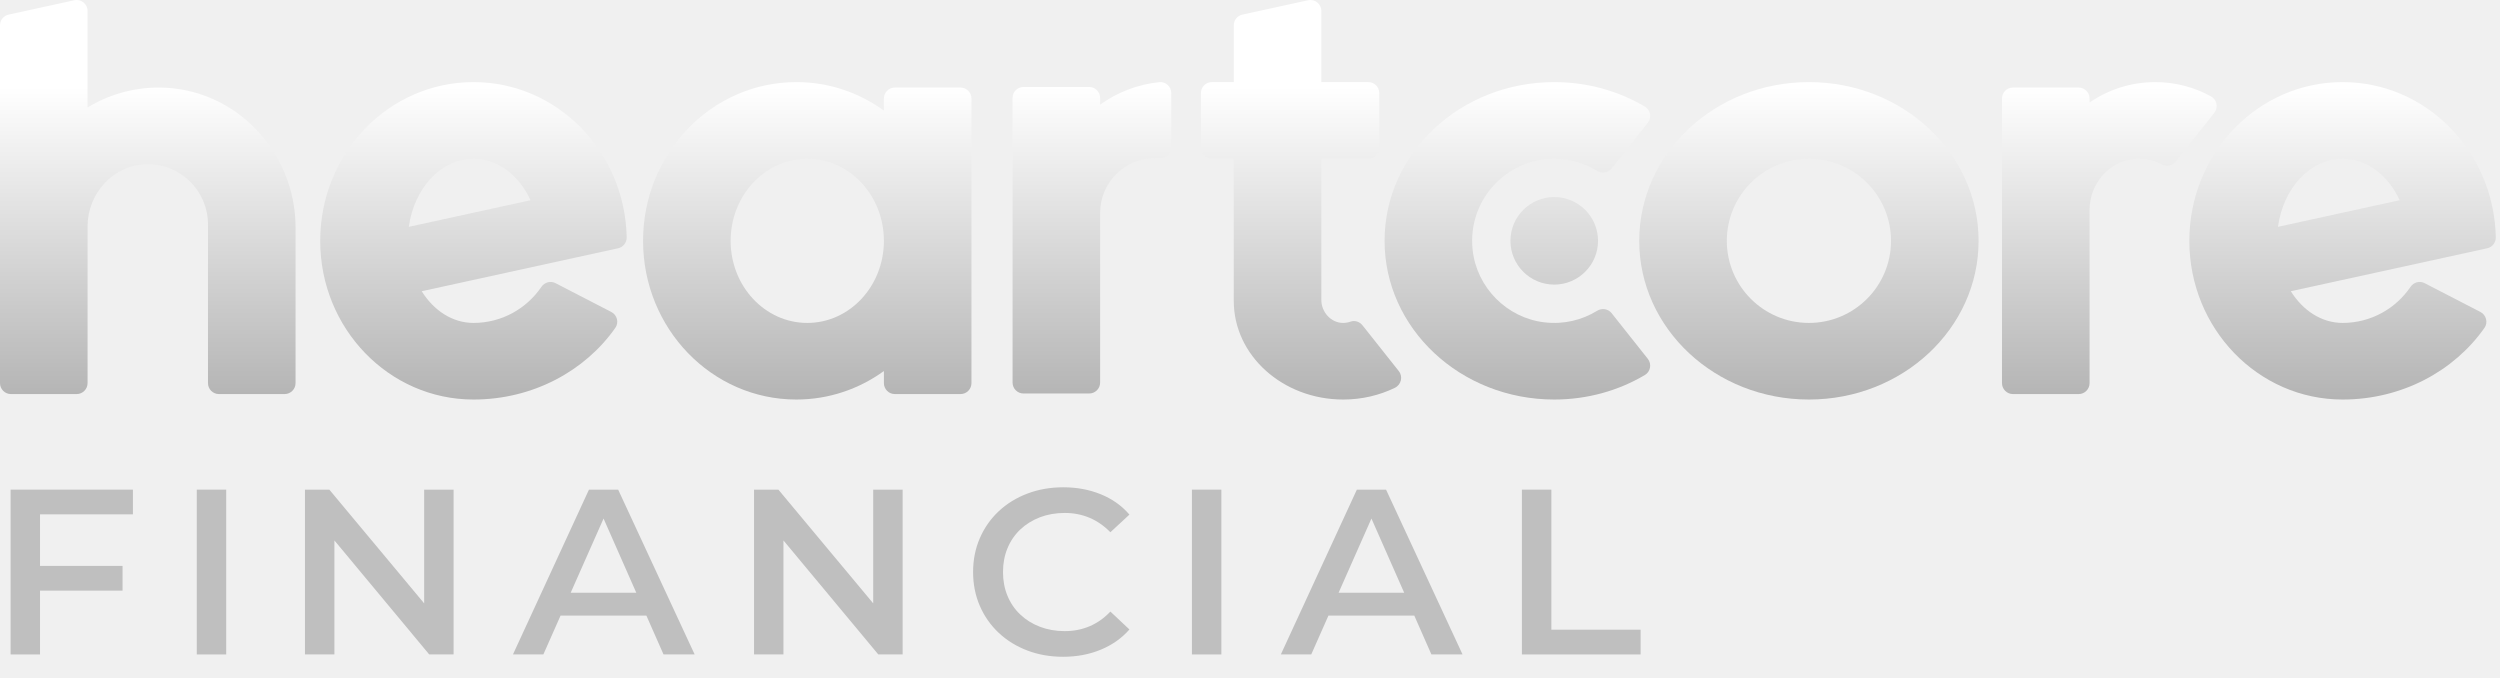
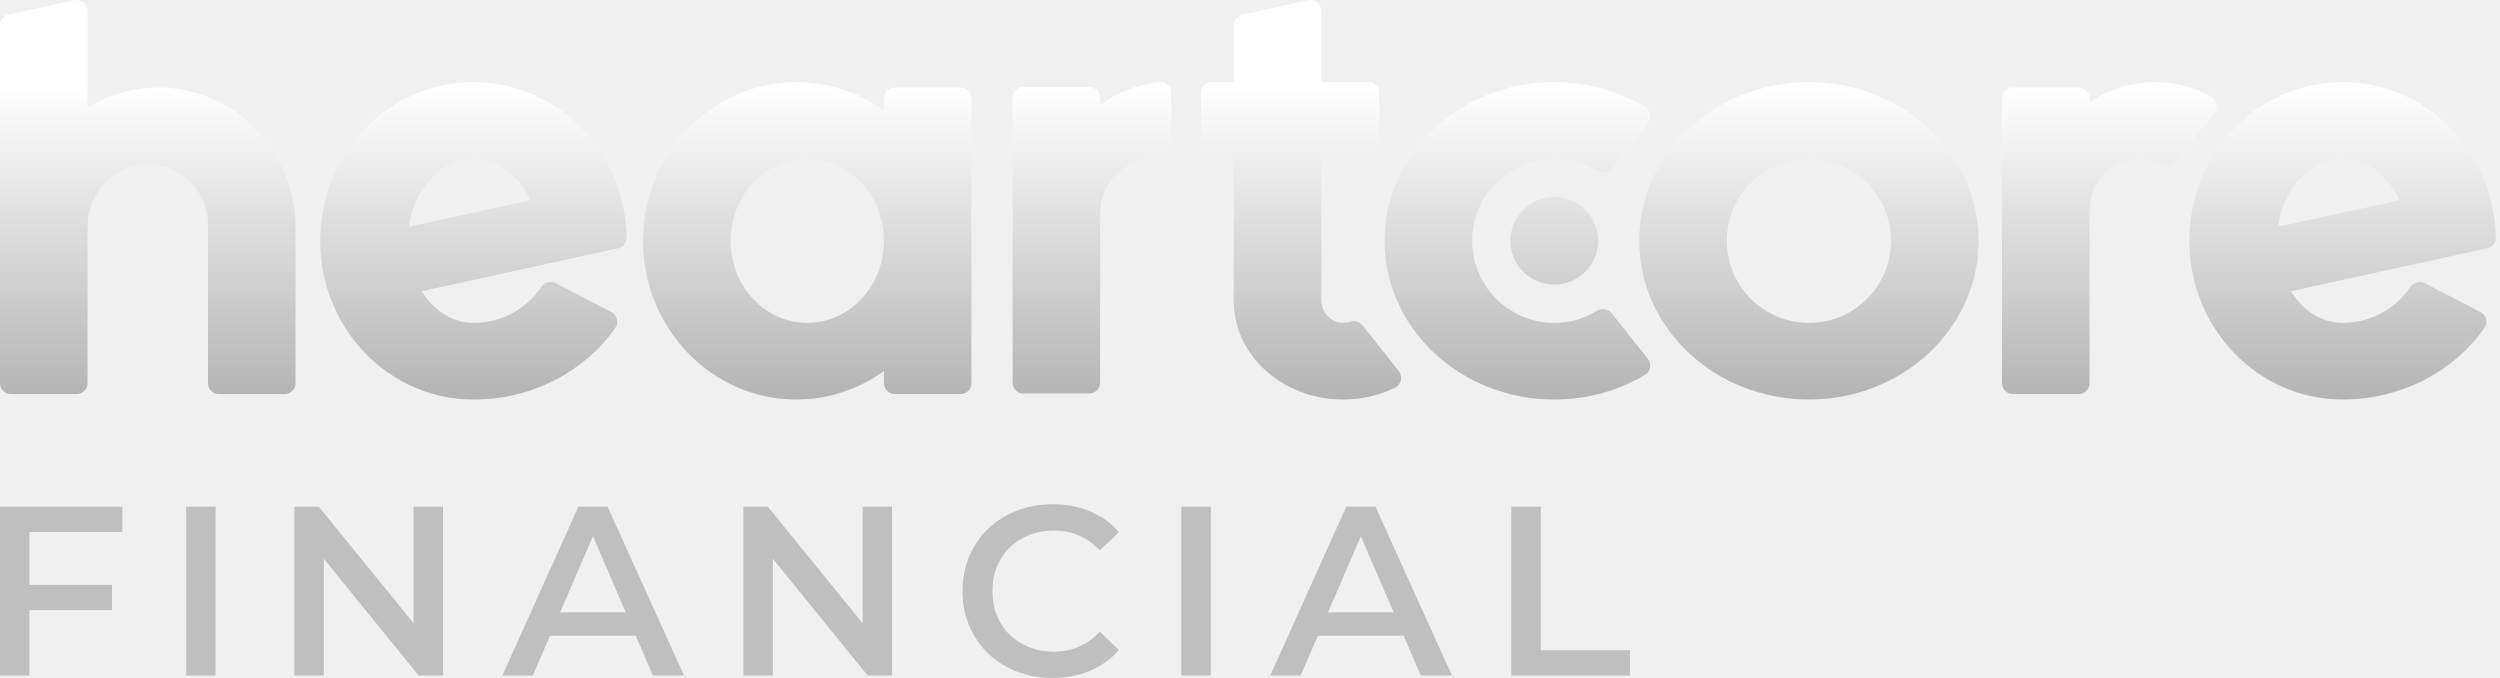
<svg xmlns="http://www.w3.org/2000/svg" width="118" height="32" viewBox="0 0 118 32" fill="none">
-   <g clip-path="url(#clip0_2072_382)">
-     <path d="M27.799 23.111L24.212 30.889H25.647L26.459 29.055H30.509L31.318 30.889H32.787L29.177 23.111H27.799ZM26.936 27.978L28.488 24.475L30.033 27.978H26.936Z" fill="#BFBFBF" />
-     <path d="M20.02 28.478L15.545 23.111H14.394V30.889H15.784V25.509L20.259 30.889H21.41V23.111H20.02V28.478Z" fill="#BFBFBF" />
-     <path d="M10.677 23.111H9.288V30.889H10.677V23.111Z" fill="#BFBFBF" />
-     <path d="M0.5 30.889H1.889V27.878H5.784V26.711H1.889V24.277H6.274V23.111H0.5V30.889Z" fill="#BFBFBF" />
-     <path d="M41.215 28.478L36.74 23.111H35.59V30.889H36.979V25.509L41.455 30.889H42.605V23.111H41.215V28.478Z" fill="#BFBFBF" />
-     <path d="M64.044 23.111L60.456 30.889H61.891L62.703 29.055H66.754L67.562 30.889H69.032L65.422 23.111H64.044ZM63.181 27.978L64.732 24.475L66.278 27.978H63.181Z" fill="#BFBFBF" />
-     <path d="M73.224 29.722V23.111H71.834V30.889H77.437V29.722H73.224Z" fill="#BFBFBF" />
-     <path d="M57.648 23.111H56.259V30.889H57.648V23.111Z" fill="#BFBFBF" />
-     <path d="M48.156 24.994C48.418 24.746 48.727 24.554 49.084 24.416C49.441 24.28 49.832 24.211 50.257 24.211C50.675 24.211 51.064 24.287 51.424 24.439C51.785 24.591 52.114 24.819 52.41 25.122L53.309 24.289C52.945 23.866 52.493 23.546 51.954 23.328C51.415 23.109 50.827 23 50.189 23C49.581 23 49.018 23.098 48.498 23.295C47.978 23.491 47.526 23.769 47.142 24.128C46.759 24.487 46.461 24.911 46.249 25.4C46.036 25.889 45.93 26.422 45.93 27C45.93 27.578 46.036 28.111 46.249 28.6C46.461 29.089 46.759 29.513 47.142 29.872C47.526 30.231 47.976 30.509 48.492 30.705C49.008 30.901 49.57 31 50.178 31C50.823 31 51.415 30.889 51.954 30.666C52.493 30.444 52.945 30.126 53.309 29.711L52.41 28.866C52.114 29.178 51.785 29.409 51.424 29.561C51.064 29.713 50.675 29.789 50.257 29.789C49.832 29.789 49.441 29.72 49.084 29.583C48.727 29.446 48.418 29.254 48.156 29.005C47.894 28.757 47.693 28.463 47.553 28.122C47.412 27.781 47.342 27.407 47.342 27C47.342 26.593 47.412 26.218 47.553 25.878C47.693 25.537 47.894 25.243 48.156 24.994V24.994Z" fill="#BFBFBF" />
-     <path d="M45.337 4.133H42.237C41.951 4.133 41.72 4.365 41.72 4.65V5.22C40.548 4.373 39.124 3.875 37.587 3.875C33.592 3.875 30.353 7.229 30.353 11.367C30.353 15.504 33.592 18.858 37.587 18.858C39.124 18.858 40.548 18.36 41.72 17.513V18.083C41.72 18.369 41.951 18.6 42.237 18.6H45.337C45.622 18.6 45.853 18.369 45.853 18.083V4.65C45.853 4.364 45.622 4.133 45.337 4.133ZM38.103 15.242C36.106 15.242 34.486 13.507 34.486 11.367C34.486 9.227 36.106 7.492 38.103 7.492C40.101 7.492 41.72 9.227 41.72 11.367C41.72 13.507 40.101 15.242 38.103 15.242Z" fill="url(#paint0_linear_2072_382)" />
-     <path d="M98.111 18.6C98.397 18.6 98.628 18.369 98.628 18.084V9.904C98.628 8.647 99.588 7.552 100.844 7.494C101.28 7.474 101.69 7.575 102.045 7.765C102.264 7.882 102.534 7.823 102.688 7.629L104.515 5.325C104.716 5.072 104.636 4.701 104.353 4.546C103.568 4.117 102.675 3.875 101.728 3.875C100.584 3.875 99.519 4.229 98.628 4.838V4.65C98.628 4.364 98.396 4.133 98.111 4.133H95.011C94.726 4.133 94.494 4.365 94.494 4.65V18.084C94.494 18.369 94.726 18.6 95.011 18.6H98.111Z" fill="url(#paint1_linear_2072_382)" />
-     <path d="M85.381 3.875C80.958 3.875 77.372 7.229 77.372 11.367C77.372 15.504 80.958 18.858 85.381 18.858C89.804 18.858 93.389 15.504 93.389 11.367C93.389 7.229 89.804 3.875 85.381 3.875ZM85.381 15.242C83.241 15.242 81.506 13.507 81.506 11.367C81.506 9.227 83.241 7.492 85.381 7.492C87.521 7.492 89.256 9.227 89.256 11.367C89.256 13.507 87.521 15.242 85.381 15.242Z" fill="url(#paint2_linear_2072_382)" />
-     <path d="M73.36 18.858C74.934 18.858 76.402 18.433 77.639 17.7C77.907 17.541 77.97 17.179 77.776 16.935L76.068 14.781C75.903 14.573 75.61 14.53 75.383 14.669C74.675 15.105 73.817 15.321 72.903 15.215C71.13 15.011 69.701 13.574 69.509 11.8C69.255 9.466 71.077 7.492 73.36 7.492C74.102 7.492 74.795 7.702 75.383 8.064C75.61 8.203 75.903 8.161 76.068 7.952L77.776 5.798C77.97 5.554 77.907 5.192 77.639 5.033C76.401 4.3 74.934 3.875 73.36 3.875C68.937 3.875 65.352 7.229 65.352 11.367C65.352 15.504 68.937 18.858 73.36 18.858Z" fill="url(#paint3_linear_2072_382)" />
-     <path d="M54.724 3.877C53.692 3.981 52.736 4.359 51.926 4.94V4.623C51.926 4.337 51.695 4.106 51.409 4.106H48.309C48.024 4.106 47.793 4.337 47.793 4.623V18.056C47.793 18.342 48.024 18.573 48.309 18.573H51.409C51.695 18.573 51.926 18.342 51.926 18.056V10.048C51.926 8.621 53.083 7.464 54.509 7.464H54.768C55.053 7.464 55.284 7.233 55.284 6.948V4.394C55.284 4.091 55.025 3.847 54.724 3.877Z" fill="url(#paint4_linear_2072_382)" />
-     <path d="M28.853 14.724L26.217 13.363C25.982 13.242 25.7 13.324 25.551 13.543C24.854 14.568 23.681 15.242 22.348 15.242C21.354 15.242 20.472 14.655 19.905 13.746L29.172 11.719C29.416 11.666 29.585 11.446 29.58 11.197C29.492 7.137 26.288 3.875 22.348 3.875C18.353 3.875 15.114 7.229 15.114 11.367C15.114 15.504 18.353 18.858 22.348 18.858C25.148 18.858 27.612 17.513 29.043 15.476C29.222 15.222 29.13 14.867 28.853 14.724ZM22.348 7.492C23.502 7.492 24.506 8.281 25.04 9.45L19.296 10.706C19.547 8.881 20.816 7.492 22.348 7.492Z" fill="url(#paint5_linear_2072_382)" />
-     <path d="M110.57 18.858C113.371 18.858 115.835 17.513 117.266 15.477C117.445 15.222 117.352 14.867 117.076 14.724L114.439 13.363C114.204 13.242 113.922 13.324 113.774 13.543C113.077 14.568 111.903 15.242 110.57 15.242C109.577 15.242 108.694 14.655 108.127 13.746L117.395 11.719C117.638 11.666 117.807 11.446 117.802 11.197C117.715 7.137 114.51 3.875 110.57 3.875C106.575 3.875 103.337 7.229 103.337 11.367C103.337 15.504 106.575 18.858 110.57 18.858ZM110.57 7.492C111.724 7.492 112.728 8.281 113.262 9.449L107.519 10.706C107.77 8.881 109.039 7.492 110.57 7.492Z" fill="url(#paint6_linear_2072_382)" />
-     <path d="M0.517 18.6H3.617C3.902 18.6 4.133 18.369 4.133 18.084V10.686C4.133 9.121 5.357 7.779 6.922 7.75C8.516 7.721 9.817 9.005 9.817 10.592V18.084C9.817 18.369 10.048 18.6 10.334 18.6H13.434C13.719 18.6 13.95 18.369 13.95 18.084V10.736C13.95 7.157 11.101 4.149 7.521 4.133C6.28 4.128 5.12 4.473 4.133 5.074V0.517C4.133 0.187 3.829 -0.059 3.506 0.012L0.406 0.69C0.169 0.742 0 0.952 0 1.195V18.084C0 18.369 0.231 18.6 0.517 18.6Z" fill="url(#paint7_linear_2072_382)" />
-     <path d="M66.023 17.515L64.311 15.356C64.177 15.187 63.949 15.106 63.746 15.18C63.637 15.22 63.519 15.242 63.395 15.242C62.817 15.239 62.367 14.73 62.367 14.152V7.492H64.585C64.87 7.492 65.101 7.26 65.101 6.975V4.392C65.101 4.106 64.87 3.875 64.585 3.875H62.367V0.517C62.367 0.187 62.062 -0.059 61.74 0.012L58.64 0.69C58.403 0.742 58.234 0.952 58.234 1.195V3.875H57.2C56.915 3.875 56.684 4.106 56.684 4.391V6.975C56.684 7.26 56.915 7.491 57.2 7.491H58.234V14.208C58.234 16.776 60.547 18.858 63.4 18.858C64.281 18.858 65.109 18.658 65.834 18.307C66.136 18.161 66.231 17.778 66.023 17.515Z" fill="url(#paint8_linear_2072_382)" />
-     <path d="M73.36 13.433C74.501 13.433 75.427 12.508 75.427 11.367C75.427 10.225 74.501 9.3 73.36 9.3C72.219 9.3 71.293 10.225 71.293 11.367C71.293 12.508 72.219 13.433 73.36 13.433Z" fill="url(#paint9_linear_2072_382)" />
-   </g>
+   <path d="M27.299 23.915L23.712 31.886H25.147L25.959 30.007H30.009L30.818 31.886H32.287L28.677 23.915H27.299ZM26.436 28.902L27.988 25.312L29.533 28.902H26.436Z" fill="#BFBFBF" />
+   <path d="M19.52 29.416L15.045 23.915H13.894V31.886H15.284V26.372L19.759 31.886H20.91V23.915H19.52V29.416Z" fill="#BFBFBF" />
+   <path d="M10.177 23.915H8.788V31.886H10.177V23.915Z" fill="#BFBFBF" />
+   <path d="M0 31.886H1.389V28.8H5.284V27.604H1.389V25.11H5.774V23.915H0V31.886Z" fill="#BFBFBF" />
+   <path d="M40.715 29.416L36.24 23.915H35.09V31.886H36.479V26.372L40.955 31.886H42.105V23.915H40.715V29.416Z" fill="#BFBFBF" />
+   <path d="M63.544 23.915L59.956 31.886H61.391L62.203 30.007H66.254L67.062 31.886H68.532L64.922 23.915H63.544ZM62.681 28.902L64.232 25.312L65.778 28.902H62.681Z" fill="#BFBFBF" />
+   <path d="M72.724 30.69V23.915H71.334V31.886H76.937V30.69H72.724Z" fill="#BFBFBF" />
+   <path d="M57.148 23.915H55.759V31.886H57.148V23.915Z" fill="#BFBFBF" />
+   <path d="M47.656 25.845C47.918 25.59 48.227 25.393 48.584 25.252C48.941 25.112 49.332 25.042 49.757 25.042C50.175 25.042 50.564 25.119 50.924 25.275C51.285 25.431 51.614 25.664 51.91 25.976L52.809 25.122C52.445 24.689 51.993 24.36 51.454 24.136C50.915 23.912 50.327 23.8 49.689 23.8C49.081 23.8 48.518 23.901 47.998 24.102C47.478 24.304 47.026 24.588 46.642 24.957C46.259 25.325 45.961 25.759 45.749 26.261C45.536 26.762 45.43 27.308 45.43 27.9C45.43 28.492 45.536 29.039 45.749 29.54C45.961 30.041 46.259 30.476 46.642 30.844C47.026 31.212 47.476 31.497 47.992 31.698C48.508 31.899 49.07 32 49.678 32C50.323 32 50.915 31.886 51.454 31.658C51.993 31.431 52.445 31.104 52.809 30.679L51.91 29.813C51.614 30.132 51.285 30.37 50.924 30.525C50.564 30.681 50.175 30.759 49.757 30.759C49.332 30.759 48.941 30.688 48.584 30.548C48.227 30.407 47.918 30.21 47.656 29.956C47.394 29.701 47.193 29.399 47.053 29.05C46.912 28.701 46.842 28.318 46.842 27.9C46.842 27.483 46.912 27.099 47.053 26.75C47.193 26.401 47.394 26.099 47.656 25.845V25.845Z" fill="#BFBFBF" />
+   <path d="M45.337 4.133H42.237C41.951 4.133 41.72 4.365 41.72 4.65V5.22C40.548 4.373 39.124 3.875 37.587 3.875C33.592 3.875 30.353 7.229 30.353 11.367C30.353 15.504 33.592 18.858 37.587 18.858C39.124 18.858 40.548 18.36 41.72 17.513V18.083C41.72 18.369 41.951 18.6 42.237 18.6H45.337C45.622 18.6 45.853 18.369 45.853 18.083V4.65C45.853 4.364 45.622 4.133 45.337 4.133ZM38.103 15.242C36.106 15.242 34.486 13.507 34.486 11.367C34.486 9.227 36.106 7.492 38.103 7.492C40.101 7.492 41.72 9.227 41.72 11.367C41.72 13.507 40.101 15.242 38.103 15.242Z" fill="url(#paint0_linear_2072_382)" />
+   <path d="M98.111 18.6C98.397 18.6 98.628 18.369 98.628 18.084V9.904C98.628 8.647 99.588 7.552 100.844 7.494C101.28 7.474 101.69 7.575 102.045 7.765C102.264 7.882 102.534 7.823 102.688 7.629L104.515 5.325C104.716 5.072 104.636 4.701 104.353 4.546C103.568 4.117 102.675 3.875 101.728 3.875C100.584 3.875 99.519 4.229 98.628 4.838V4.65C98.628 4.364 98.396 4.133 98.111 4.133H95.011C94.726 4.133 94.494 4.365 94.494 4.65V18.084C94.494 18.369 94.726 18.6 95.011 18.6H98.111Z" fill="url(#paint1_linear_2072_382)" />
+   <path d="M85.381 3.875C80.958 3.875 77.372 7.229 77.372 11.367C77.372 15.504 80.958 18.858 85.381 18.858C89.804 18.858 93.389 15.504 93.389 11.367C93.389 7.229 89.804 3.875 85.381 3.875ZM85.381 15.242C83.241 15.242 81.506 13.507 81.506 11.367C81.506 9.227 83.241 7.492 85.381 7.492C87.521 7.492 89.256 9.227 89.256 11.367C89.256 13.507 87.521 15.242 85.381 15.242Z" fill="url(#paint2_linear_2072_382)" />
+   <path d="M73.36 18.858C74.934 18.858 76.402 18.433 77.639 17.7C77.907 17.541 77.97 17.179 77.776 16.935L76.068 14.781C75.903 14.573 75.61 14.53 75.383 14.669C74.675 15.105 73.817 15.321 72.903 15.215C71.13 15.011 69.701 13.574 69.509 11.8C69.255 9.466 71.077 7.492 73.36 7.492C74.102 7.492 74.795 7.702 75.383 8.064C75.61 8.203 75.903 8.161 76.068 7.952L77.776 5.798C77.97 5.554 77.907 5.192 77.639 5.033C76.401 4.3 74.934 3.875 73.36 3.875C68.937 3.875 65.352 7.229 65.352 11.367C65.352 15.504 68.937 18.858 73.36 18.858Z" fill="url(#paint3_linear_2072_382)" />
+   <path d="M54.724 3.877C53.692 3.981 52.736 4.359 51.926 4.94V4.623C51.926 4.337 51.695 4.106 51.409 4.106H48.309C48.024 4.106 47.793 4.337 47.793 4.623V18.056C47.793 18.342 48.024 18.573 48.309 18.573H51.409C51.695 18.573 51.926 18.342 51.926 18.056V10.048C51.926 8.621 53.083 7.464 54.509 7.464H54.768C55.053 7.464 55.284 7.233 55.284 6.948V4.394C55.284 4.091 55.025 3.847 54.724 3.877Z" fill="url(#paint4_linear_2072_382)" />
+   <path d="M28.853 14.724L26.217 13.363C25.982 13.242 25.7 13.324 25.551 13.543C24.854 14.568 23.681 15.242 22.348 15.242C21.354 15.242 20.472 14.655 19.905 13.746L29.172 11.719C29.416 11.666 29.585 11.446 29.58 11.197C29.492 7.137 26.288 3.875 22.348 3.875C18.353 3.875 15.114 7.229 15.114 11.367C15.114 15.504 18.353 18.858 22.348 18.858C25.148 18.858 27.612 17.513 29.043 15.476C29.222 15.222 29.13 14.867 28.853 14.724ZM22.348 7.492C23.502 7.492 24.506 8.281 25.04 9.45L19.296 10.706C19.547 8.881 20.816 7.492 22.348 7.492Z" fill="url(#paint5_linear_2072_382)" />
+   <path d="M110.57 18.858C113.371 18.858 115.835 17.513 117.266 15.477C117.445 15.222 117.352 14.867 117.076 14.724L114.439 13.363C114.204 13.242 113.922 13.324 113.774 13.543C113.077 14.568 111.903 15.242 110.57 15.242C109.577 15.242 108.694 14.655 108.127 13.746L117.395 11.719C117.638 11.666 117.807 11.446 117.802 11.197C117.715 7.137 114.51 3.875 110.57 3.875C106.575 3.875 103.337 7.229 103.337 11.367C103.337 15.504 106.575 18.858 110.57 18.858ZM110.57 7.492C111.724 7.492 112.728 8.281 113.262 9.449L107.519 10.706C107.77 8.881 109.039 7.492 110.57 7.492Z" fill="url(#paint6_linear_2072_382)" />
+   <path d="M0.517 18.6H3.617C3.902 18.6 4.133 18.369 4.133 18.084V10.686C4.133 9.121 5.357 7.779 6.922 7.75C8.516 7.721 9.817 9.005 9.817 10.592V18.084C9.817 18.369 10.048 18.6 10.334 18.6H13.434C13.719 18.6 13.95 18.369 13.95 18.084V10.736C13.95 7.157 11.101 4.149 7.521 4.133C6.28 4.128 5.12 4.473 4.133 5.074V0.517C4.133 0.187 3.829 -0.059 3.506 0.012L0.406 0.69C0.169 0.742 0 0.952 0 1.195V18.084C0 18.369 0.231 18.6 0.517 18.6Z" fill="url(#paint7_linear_2072_382)" />
+   <path d="M66.023 17.515L64.311 15.356C64.177 15.187 63.949 15.106 63.746 15.18C63.637 15.22 63.519 15.242 63.395 15.242C62.817 15.239 62.367 14.73 62.367 14.152V7.492H64.585C64.87 7.492 65.101 7.26 65.101 6.975V4.392C65.101 4.106 64.87 3.875 64.585 3.875H62.367V0.517C62.367 0.187 62.062 -0.059 61.74 0.012L58.64 0.69C58.403 0.742 58.234 0.952 58.234 1.195V3.875H57.2C56.915 3.875 56.684 4.106 56.684 4.391V6.975C56.684 7.26 56.915 7.491 57.2 7.491H58.234V14.208C58.234 16.776 60.547 18.858 63.4 18.858C64.281 18.858 65.109 18.658 65.834 18.307C66.136 18.161 66.231 17.778 66.023 17.515Z" fill="url(#paint8_linear_2072_382)" />
+   <path d="M73.36 13.433C74.501 13.433 75.427 12.508 75.427 11.367C75.427 10.225 74.501 9.3 73.36 9.3C72.219 9.3 71.293 10.225 71.293 11.367C71.293 12.508 72.219 13.433 73.36 13.433Z" fill="url(#paint9_linear_2072_382)" />
  <defs>
    <linearGradient id="paint0_linear_2072_382" x1="59" y1="-4.53592e-06" x2="59" y2="19" gradientUnits="userSpaceOnUse">
      <stop offset="0.217" stop-color="white" />
      <stop offset="1" stop-color="#B3B3B3" />
    </linearGradient>
    <linearGradient id="paint1_linear_2072_382" x1="59" y1="-4.53592e-06" x2="59" y2="19" gradientUnits="userSpaceOnUse">
      <stop offset="0.217" stop-color="white" />
      <stop offset="1" stop-color="#B3B3B3" />
    </linearGradient>
    <linearGradient id="paint2_linear_2072_382" x1="59" y1="-4.53592e-06" x2="59" y2="19" gradientUnits="userSpaceOnUse">
      <stop offset="0.217" stop-color="white" />
      <stop offset="1" stop-color="#B3B3B3" />
    </linearGradient>
    <linearGradient id="paint3_linear_2072_382" x1="59" y1="-4.53592e-06" x2="59" y2="19" gradientUnits="userSpaceOnUse">
      <stop offset="0.217" stop-color="white" />
      <stop offset="1" stop-color="#B3B3B3" />
    </linearGradient>
    <linearGradient id="paint4_linear_2072_382" x1="59" y1="-4.53592e-06" x2="59" y2="19" gradientUnits="userSpaceOnUse">
      <stop offset="0.217" stop-color="white" />
      <stop offset="1" stop-color="#B3B3B3" />
    </linearGradient>
    <linearGradient id="paint5_linear_2072_382" x1="59" y1="-4.53592e-06" x2="59" y2="19" gradientUnits="userSpaceOnUse">
      <stop offset="0.217" stop-color="white" />
      <stop offset="1" stop-color="#B3B3B3" />
    </linearGradient>
    <linearGradient id="paint6_linear_2072_382" x1="59" y1="-4.53592e-06" x2="59" y2="19" gradientUnits="userSpaceOnUse">
      <stop offset="0.217" stop-color="white" />
      <stop offset="1" stop-color="#B3B3B3" />
    </linearGradient>
    <linearGradient id="paint7_linear_2072_382" x1="59" y1="-4.53592e-06" x2="59" y2="19" gradientUnits="userSpaceOnUse">
      <stop offset="0.217" stop-color="white" />
      <stop offset="1" stop-color="#B3B3B3" />
    </linearGradient>
    <linearGradient id="paint8_linear_2072_382" x1="59" y1="-4.53592e-06" x2="59" y2="19" gradientUnits="userSpaceOnUse">
      <stop offset="0.217" stop-color="white" />
      <stop offset="1" stop-color="#B3B3B3" />
    </linearGradient>
    <linearGradient id="paint9_linear_2072_382" x1="59" y1="-4.53592e-06" x2="59" y2="19" gradientUnits="userSpaceOnUse">
      <stop offset="0.217" stop-color="white" />
      <stop offset="1" stop-color="#B3B3B3" />
    </linearGradient>
-     <clipPath id="clip0_2072_382">
-       <rect width="117.802" height="32" fill="white" />
-     </clipPath>
  </defs>
</svg>
